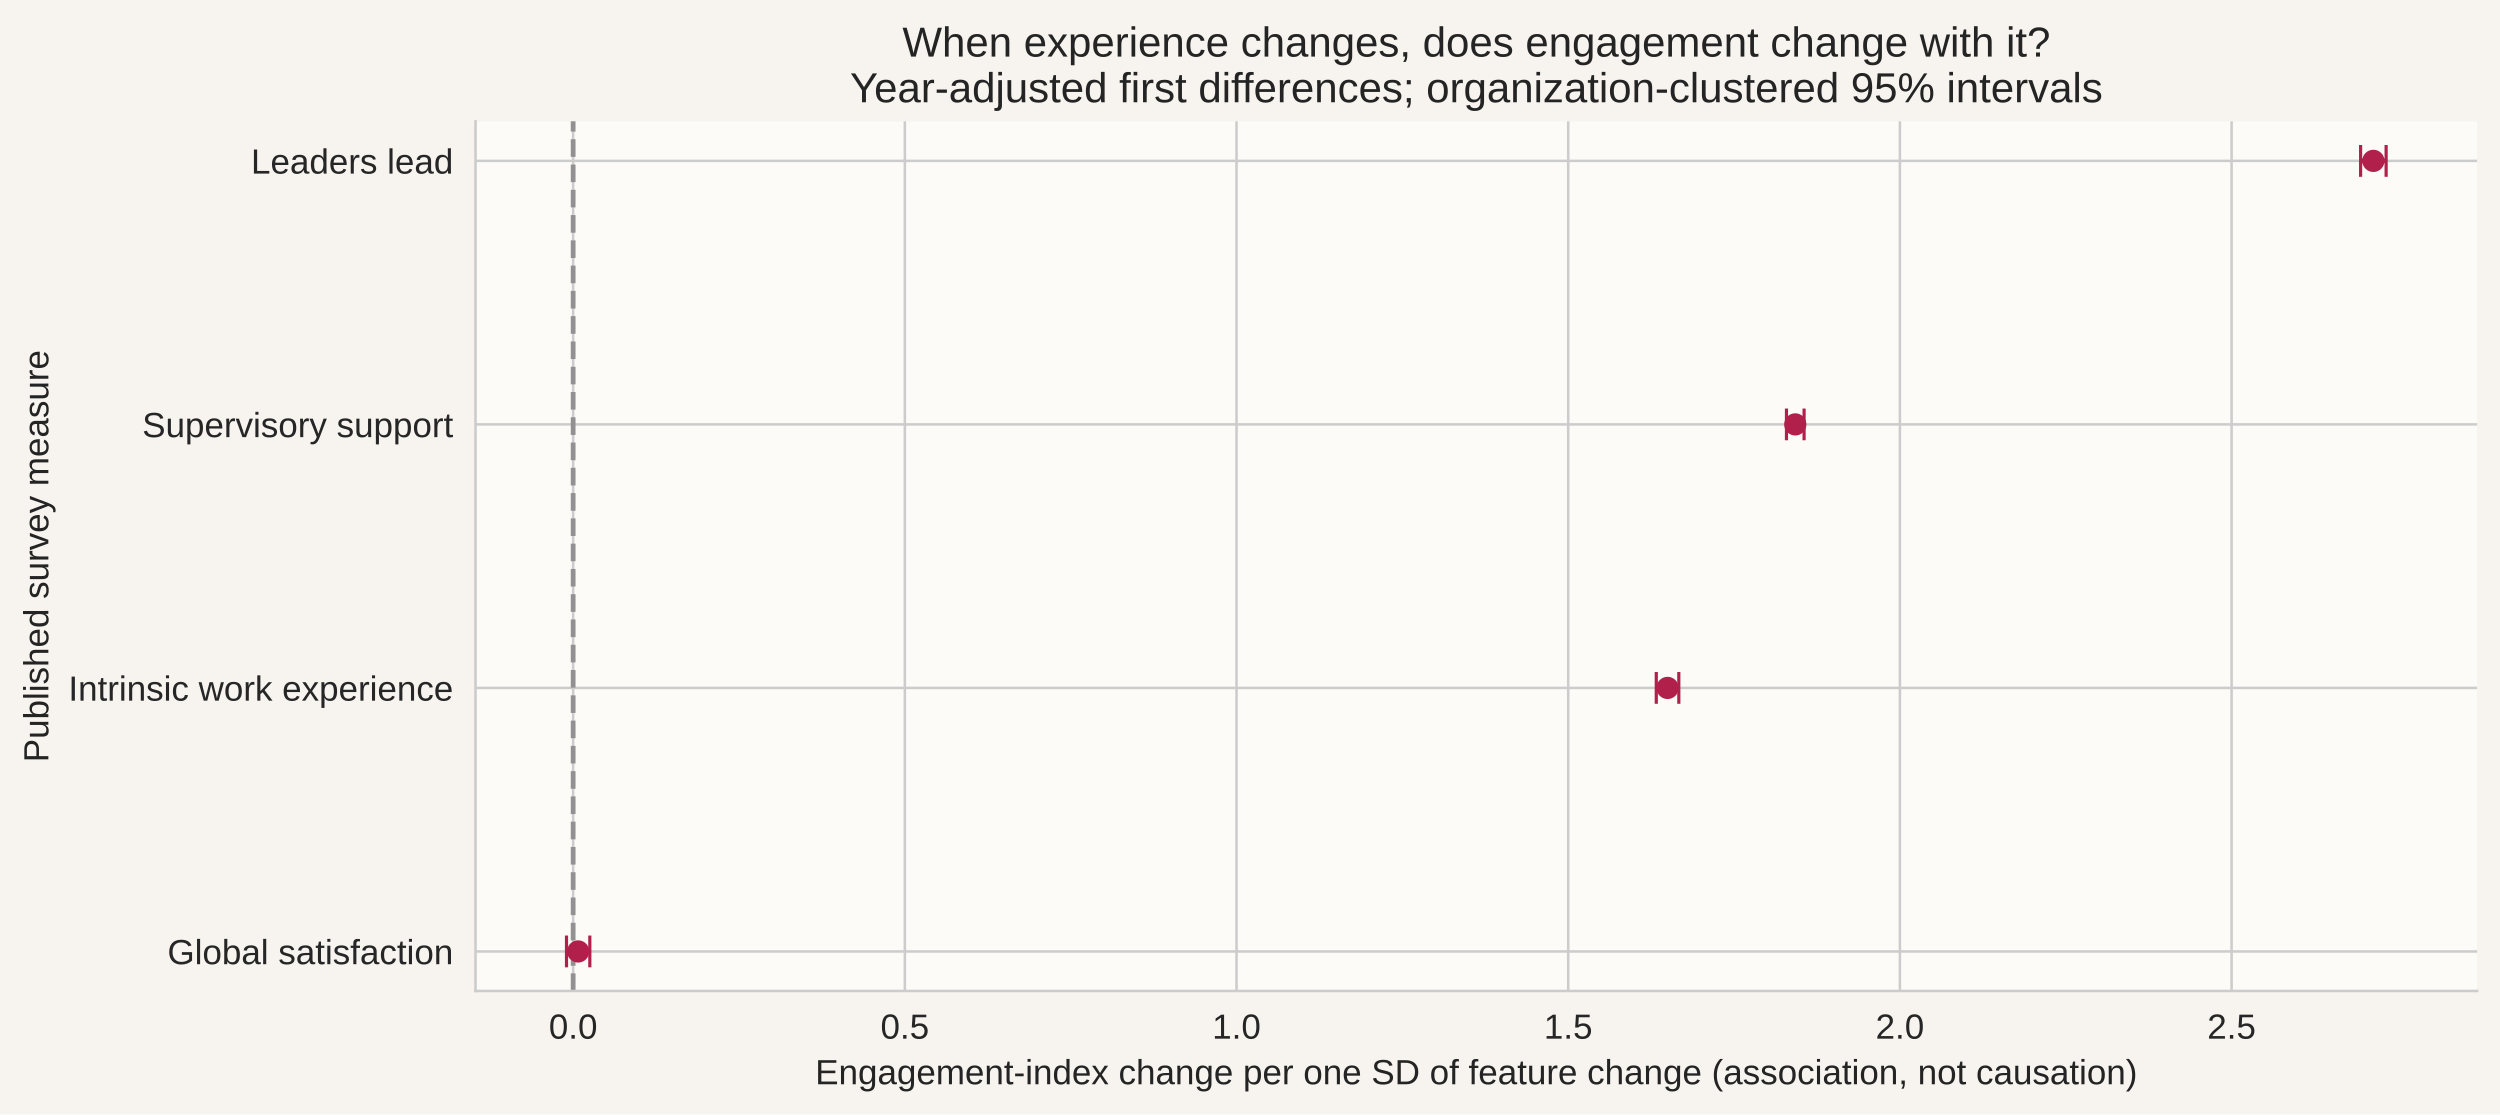
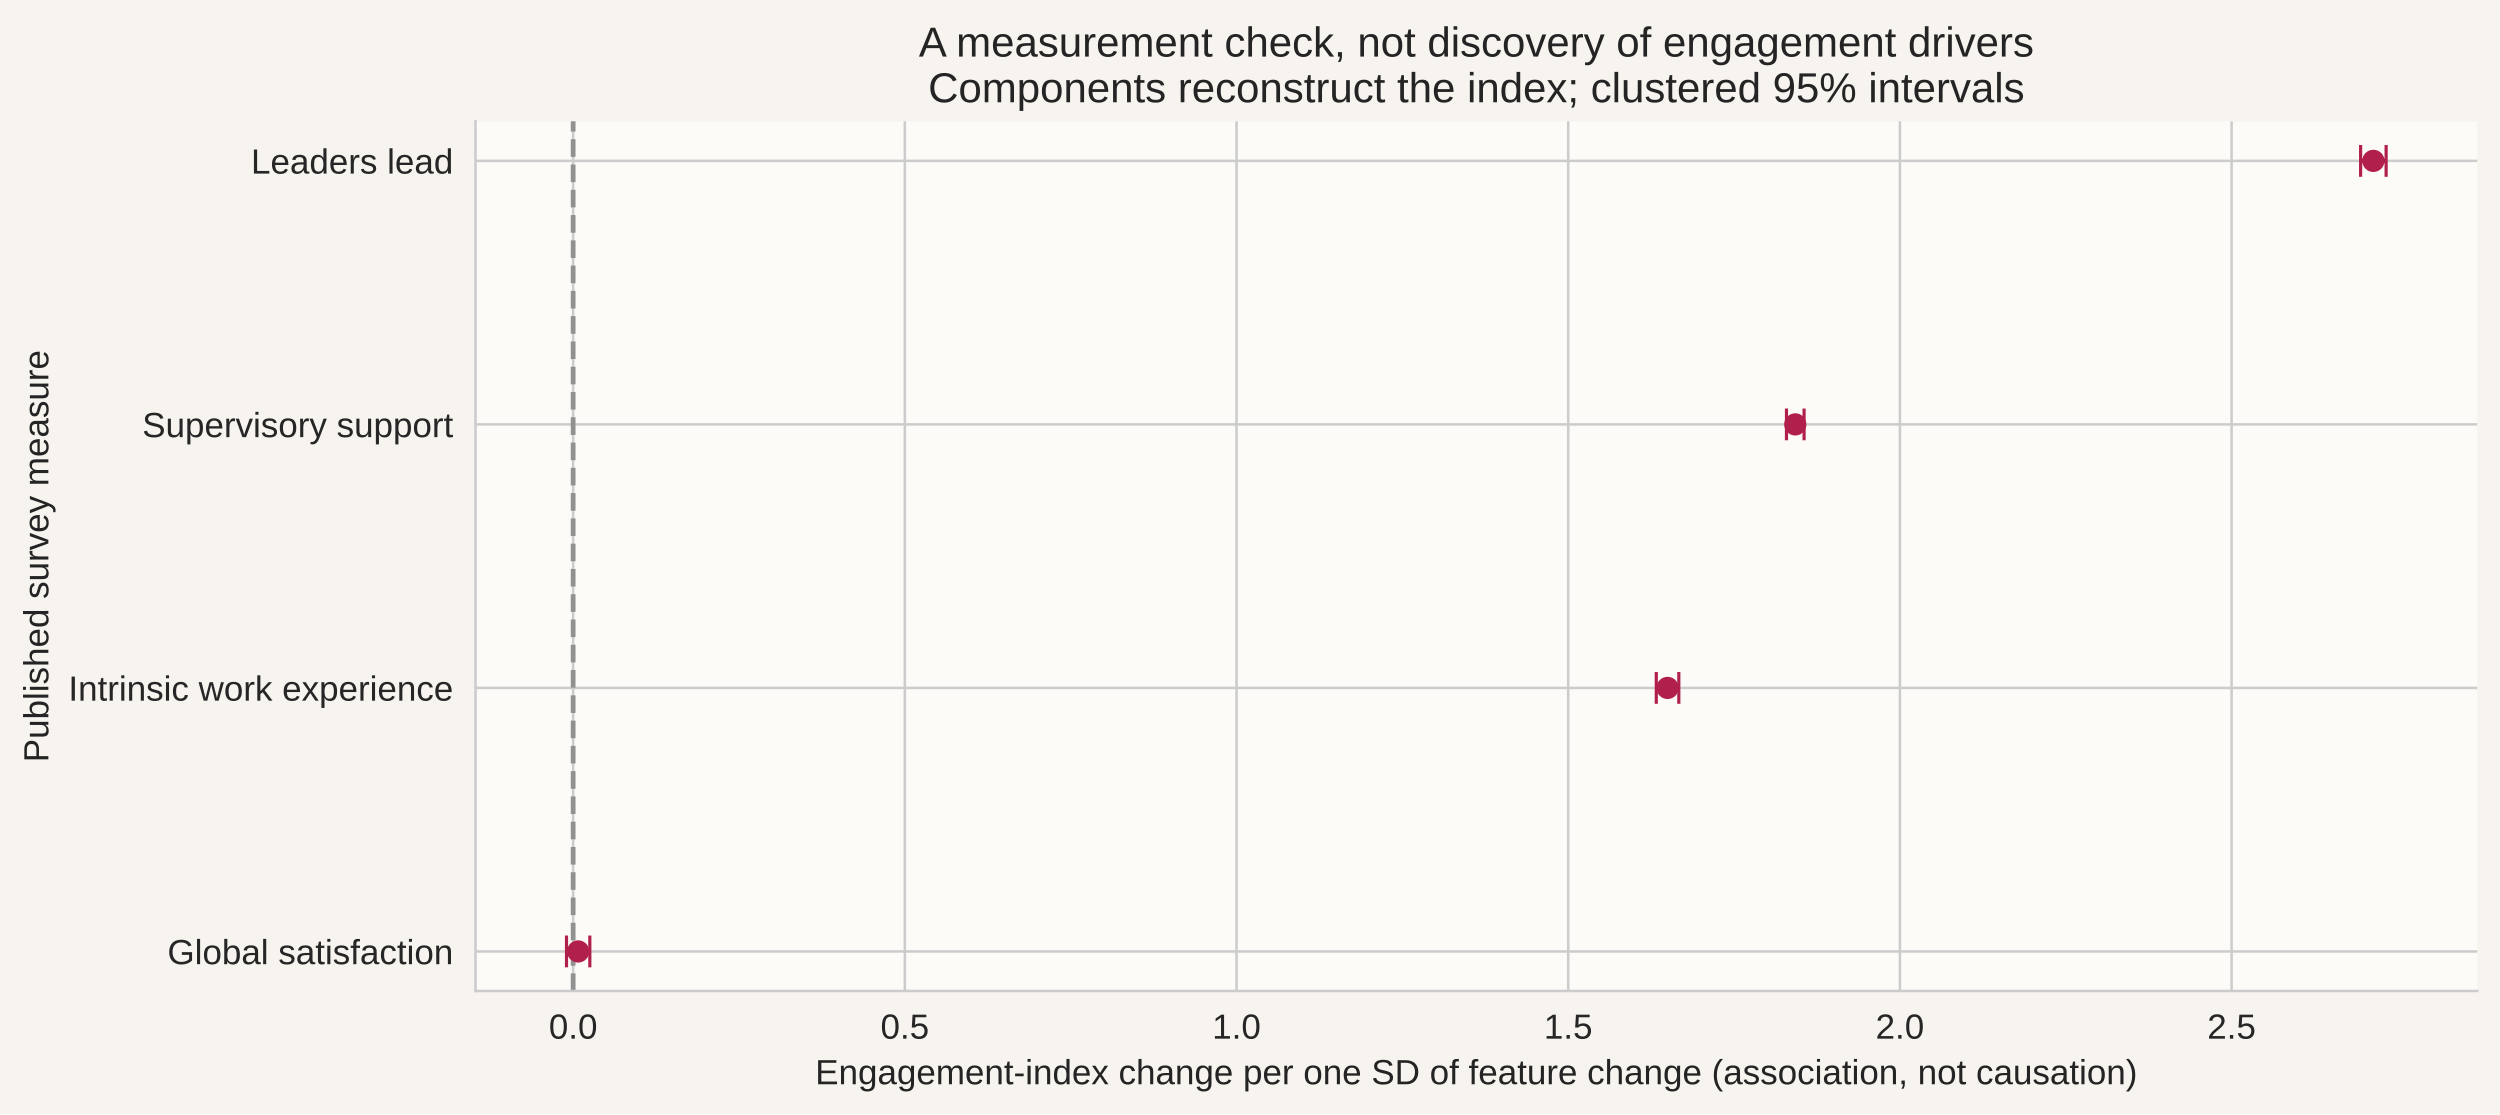
<svg xmlns="http://www.w3.org/2000/svg" xmlns:xlink="http://www.w3.org/1999/xlink" width="786.321pt" height="350.538pt" viewBox="0 0 786.321 350.538" version="1.1">
  <defs>
    <style type="text/css">*{stroke-linejoin: round; stroke-linecap: butt}</style>
  </defs>
  <g id="figure_1">
    <g id="patch_1">
      <path d="M 0 350.538 L 786.321 350.538 L 786.321 0 L 0 0 z " style="fill: #f7f4ef" />
    </g>
    <g id="axes_1">
      <g id="patch_2">
        <path d="M 149.565 311.692 L 779.121 311.692 L 779.121 38.166 L 149.565 38.166 z " style="fill: #fcfbf8" />
      </g>
      <g id="matplotlib.axis_1">
        <g id="xtick_1">
          <g id="line2d_1">
-             <path d="M 180.272 311.692 L 180.272 38.166 " clip-path="url(#pf9de10d85c)" style="fill: none; stroke: #cccccc; stroke-width: 0.8; stroke-linecap: round" />
+             <path d="M 180.272 311.692 L 180.272 38.166 " clip-path="url(#pa083d4b49c)" style="fill: none; stroke: #cccccc; stroke-width: 0.8; stroke-linecap: round" />
          </g>
          <g id="text_1">
            <text style="font-size: 11px; font-family: 'Arial', 'DejaVu Sans', 'Liberation Sans', 'Bitstream Vera Sans', sans-serif; text-anchor: middle; fill: #262626" x="180.272" y="326.7" transform="rotate(-0 180.2719 326.7)">0.0</text>
          </g>
        </g>
        <g id="xtick_2">
          <g id="line2d_2">
-             <path d="M 284.597 311.692 L 284.597 38.166 " clip-path="url(#pf9de10d85c)" style="fill: none; stroke: #cccccc; stroke-width: 0.8; stroke-linecap: round" />
+             <path d="M 284.597 311.692 L 284.597 38.166 " clip-path="url(#pa083d4b49c)" style="fill: none; stroke: #cccccc; stroke-width: 0.8; stroke-linecap: round" />
          </g>
          <g id="text_2">
            <text style="font-size: 11px; font-family: 'Arial', 'DejaVu Sans', 'Liberation Sans', 'Bitstream Vera Sans', sans-serif; text-anchor: middle; fill: #262626" x="284.597" y="326.7" transform="rotate(-0 284.5967 326.7)">0.5</text>
          </g>
        </g>
        <g id="xtick_3">
          <g id="line2d_3">
-             <path d="M 388.922 311.692 L 388.922 38.166 " clip-path="url(#pf9de10d85c)" style="fill: none; stroke: #cccccc; stroke-width: 0.8; stroke-linecap: round" />
+             <path d="M 388.922 311.692 L 388.922 38.166 " clip-path="url(#pa083d4b49c)" style="fill: none; stroke: #cccccc; stroke-width: 0.8; stroke-linecap: round" />
          </g>
          <g id="text_3">
            <text style="font-size: 11px; font-family: 'Arial', 'DejaVu Sans', 'Liberation Sans', 'Bitstream Vera Sans', sans-serif; text-anchor: middle; fill: #262626" x="388.922" y="326.7" transform="rotate(-0 388.9215 326.7)">1.0</text>
          </g>
        </g>
        <g id="xtick_4">
          <g id="line2d_4">
-             <path d="M 493.246 311.692 L 493.246 38.166 " clip-path="url(#pf9de10d85c)" style="fill: none; stroke: #cccccc; stroke-width: 0.8; stroke-linecap: round" />
+             <path d="M 493.246 311.692 L 493.246 38.166 " clip-path="url(#pa083d4b49c)" style="fill: none; stroke: #cccccc; stroke-width: 0.8; stroke-linecap: round" />
          </g>
          <g id="text_4">
            <text style="font-size: 11px; font-family: 'Arial', 'DejaVu Sans', 'Liberation Sans', 'Bitstream Vera Sans', sans-serif; text-anchor: middle; fill: #262626" x="493.246" y="326.7" transform="rotate(-0 493.2464 326.7)">1.5</text>
          </g>
        </g>
        <g id="xtick_5">
          <g id="line2d_5">
-             <path d="M 597.571 311.692 L 597.571 38.166 " clip-path="url(#pf9de10d85c)" style="fill: none; stroke: #cccccc; stroke-width: 0.8; stroke-linecap: round" />
+             <path d="M 597.571 311.692 L 597.571 38.166 " clip-path="url(#pa083d4b49c)" style="fill: none; stroke: #cccccc; stroke-width: 0.8; stroke-linecap: round" />
          </g>
          <g id="text_5">
            <text style="font-size: 11px; font-family: 'Arial', 'DejaVu Sans', 'Liberation Sans', 'Bitstream Vera Sans', sans-serif; text-anchor: middle; fill: #262626" x="597.571" y="326.7" transform="rotate(-0 597.5712 326.7)">2.0</text>
          </g>
        </g>
        <g id="xtick_6">
          <g id="line2d_6">
-             <path d="M 701.896 311.692 L 701.896 38.166 " clip-path="url(#pf9de10d85c)" style="fill: none; stroke: #cccccc; stroke-width: 0.8; stroke-linecap: round" />
+             <path d="M 701.896 311.692 L 701.896 38.166 " clip-path="url(#pa083d4b49c)" style="fill: none; stroke: #cccccc; stroke-width: 0.8; stroke-linecap: round" />
          </g>
          <g id="text_6">
            <text style="font-size: 11px; font-family: 'Arial', 'DejaVu Sans', 'Liberation Sans', 'Bitstream Vera Sans', sans-serif; text-anchor: middle; fill: #262626" x="701.896" y="326.7" transform="rotate(-0 701.896 326.7)">2.5</text>
          </g>
        </g>
        <g id="text_7">
          <text style="font-size: 11px; font-family: 'Arial', 'DejaVu Sans', 'Liberation Sans', 'Bitstream Vera Sans', sans-serif; text-anchor: middle; fill: #242424" x="464.343" y="341.023" transform="rotate(-0 464.3431 341.0232)">Engagement-index change per one SD of feature change (association, not causation)</text>
        </g>
      </g>
      <g id="matplotlib.axis_2">
        <g id="ytick_1">
          <g id="line2d_7">
-             <path d="M 149.565 299.259 L 779.121 299.259 " clip-path="url(#pf9de10d85c)" style="fill: none; stroke: #cccccc; stroke-width: 0.8; stroke-linecap: round" />
+             <path d="M 149.565 299.259 L 779.121 299.259 " clip-path="url(#pa083d4b49c)" style="fill: none; stroke: #cccccc; stroke-width: 0.8; stroke-linecap: round" />
          </g>
          <g id="text_8">
            <text style="font-size: 11px; font-family: 'Arial', 'DejaVu Sans', 'Liberation Sans', 'Bitstream Vera Sans', sans-serif; text-anchor: end; fill: #262626" x="142.565" y="303.263" transform="rotate(-0 142.5647 303.2629)">Global satisfaction</text>
          </g>
        </g>
        <g id="ytick_2">
          <g id="line2d_8">
-             <path d="M 149.565 216.372 L 779.121 216.372 " clip-path="url(#pf9de10d85c)" style="fill: none; stroke: #cccccc; stroke-width: 0.8; stroke-linecap: round" />
+             <path d="M 149.565 216.372 L 779.121 216.372 " clip-path="url(#pa083d4b49c)" style="fill: none; stroke: #cccccc; stroke-width: 0.8; stroke-linecap: round" />
          </g>
          <g id="text_9">
            <text style="font-size: 11px; font-family: 'Arial', 'DejaVu Sans', 'Liberation Sans', 'Bitstream Vera Sans', sans-serif; text-anchor: end; fill: #262626" x="142.565" y="220.376" transform="rotate(-0 142.5647 220.3764)">Intrinsic work experience</text>
          </g>
        </g>
        <g id="ytick_3">
          <g id="line2d_9">
-             <path d="M 149.565 133.486 L 779.121 133.486 " clip-path="url(#pf9de10d85c)" style="fill: none; stroke: #cccccc; stroke-width: 0.8; stroke-linecap: round" />
+             <path d="M 149.565 133.486 L 779.121 133.486 " clip-path="url(#pa083d4b49c)" style="fill: none; stroke: #cccccc; stroke-width: 0.8; stroke-linecap: round" />
          </g>
          <g id="text_10">
            <text style="font-size: 11px; font-family: 'Arial', 'DejaVu Sans', 'Liberation Sans', 'Bitstream Vera Sans', sans-serif; text-anchor: end; fill: #262626" x="142.565" y="137.49" transform="rotate(-0 142.5647 137.4898)">Supervisory support</text>
          </g>
        </g>
        <g id="ytick_4">
          <g id="line2d_10">
-             <path d="M 149.565 50.599 L 779.121 50.599 " clip-path="url(#pf9de10d85c)" style="fill: none; stroke: #cccccc; stroke-width: 0.8; stroke-linecap: round" />
+             <path d="M 149.565 50.599 L 779.121 50.599 " clip-path="url(#pa083d4b49c)" style="fill: none; stroke: #cccccc; stroke-width: 0.8; stroke-linecap: round" />
          </g>
          <g id="text_11">
            <text style="font-size: 11px; font-family: 'Arial', 'DejaVu Sans', 'Liberation Sans', 'Bitstream Vera Sans', sans-serif; text-anchor: end; fill: #262626" x="142.565" y="54.603" transform="rotate(-0 142.5647 54.6033)">Leaders lead</text>
          </g>
        </g>
        <g id="text_12">
          <text style="font-size: 11px; font-family: 'Arial', 'DejaVu Sans', 'Liberation Sans', 'Bitstream Vera Sans', sans-serif; text-anchor: middle; fill: #242424" x="15.208" y="174.929" transform="rotate(-90 15.2083 174.9289)">Published survey measure</text>
        </g>
      </g>
      <g id="LineCollection_1">
-         <path d="M 178.181 299.259 L 185.516 299.259 " clip-path="url(#pf9de10d85c)" style="fill: none; stroke: #b11f4b; stroke-width: 1.5" />
-         <path d="M 520.948 216.372 L 528.036 216.372 " clip-path="url(#pf9de10d85c)" style="fill: none; stroke: #b11f4b; stroke-width: 1.5" />
-         <path d="M 561.897 133.486 L 567.434 133.486 " clip-path="url(#pf9de10d85c)" style="fill: none; stroke: #b11f4b; stroke-width: 1.5" />
-         <path d="M 742.478 50.599 L 750.505 50.599 " clip-path="url(#pf9de10d85c)" style="fill: none; stroke: #b11f4b; stroke-width: 1.5" />
+         <path d="M 178.181 299.259 L 185.516 299.259 " clip-path="url(#pa083d4b49c)" style="fill: none; stroke: #b11f4b; stroke-width: 1.5" />
+         <path d="M 520.948 216.372 L 528.036 216.372 " clip-path="url(#pa083d4b49c)" style="fill: none; stroke: #b11f4b; stroke-width: 1.5" />
+         <path d="M 561.897 133.486 L 567.434 133.486 " clip-path="url(#pa083d4b49c)" style="fill: none; stroke: #b11f4b; stroke-width: 1.5" />
+         <path d="M 742.478 50.599 L 750.505 50.599 " clip-path="url(#pa083d4b49c)" style="fill: none; stroke: #b11f4b; stroke-width: 1.5" />
      </g>
      <g id="line2d_11">
        <defs>
-           <path id="mc6caabc3ce" d="M 0 5 L 0 -5 " style="stroke: #b11f4b" />
+           <path id="me494e5e936" d="M 0 5 L 0 -5 " style="stroke: #b11f4b" />
        </defs>
-         <g clip-path="url(#pf9de10d85c)">
-           <use xlink:href="#mc6caabc3ce" x="178.181" y="299.259" style="fill: #b11f4b; stroke: #b11f4b" />
-           <use xlink:href="#mc6caabc3ce" x="520.948" y="216.372" style="fill: #b11f4b; stroke: #b11f4b" />
-           <use xlink:href="#mc6caabc3ce" x="561.897" y="133.486" style="fill: #b11f4b; stroke: #b11f4b" />
-           <use xlink:href="#mc6caabc3ce" x="742.478" y="50.599" style="fill: #b11f4b; stroke: #b11f4b" />
+         <g clip-path="url(#pa083d4b49c)">
+           <use xlink:href="#me494e5e936" x="178.181" y="299.259" style="fill: #b11f4b; stroke: #b11f4b" />
+           <use xlink:href="#me494e5e936" x="520.948" y="216.372" style="fill: #b11f4b; stroke: #b11f4b" />
+           <use xlink:href="#me494e5e936" x="561.897" y="133.486" style="fill: #b11f4b; stroke: #b11f4b" />
+           <use xlink:href="#me494e5e936" x="742.478" y="50.599" style="fill: #b11f4b; stroke: #b11f4b" />
        </g>
      </g>
      <g id="line2d_12">
-         <g clip-path="url(#pf9de10d85c)">
-           <use xlink:href="#mc6caabc3ce" x="185.516" y="299.259" style="fill: #b11f4b; stroke: #b11f4b" />
-           <use xlink:href="#mc6caabc3ce" x="528.036" y="216.372" style="fill: #b11f4b; stroke: #b11f4b" />
-           <use xlink:href="#mc6caabc3ce" x="567.434" y="133.486" style="fill: #b11f4b; stroke: #b11f4b" />
-           <use xlink:href="#mc6caabc3ce" x="750.505" y="50.599" style="fill: #b11f4b; stroke: #b11f4b" />
+         <g clip-path="url(#pa083d4b49c)">
+           <use xlink:href="#me494e5e936" x="185.516" y="299.259" style="fill: #b11f4b; stroke: #b11f4b" />
+           <use xlink:href="#me494e5e936" x="528.036" y="216.372" style="fill: #b11f4b; stroke: #b11f4b" />
+           <use xlink:href="#me494e5e936" x="567.434" y="133.486" style="fill: #b11f4b; stroke: #b11f4b" />
+           <use xlink:href="#me494e5e936" x="750.505" y="50.599" style="fill: #b11f4b; stroke: #b11f4b" />
        </g>
      </g>
      <g id="line2d_13">
-         <path d="M 180.272 311.692 L 180.272 38.166 " clip-path="url(#pf9de10d85c)" style="fill: none; stroke-dasharray: 5.55,2.4; stroke-dashoffset: 0; stroke: #919191; stroke-width: 1.5" />
+         <path d="M 180.272 311.692 L 180.272 38.166 " clip-path="url(#pa083d4b49c)" style="fill: none; stroke-dasharray: 5.55,2.4; stroke-dashoffset: 0; stroke: #919191; stroke-width: 1.5" />
      </g>
      <g id="line2d_14">
        <defs>
-           <path id="m1e209bebb4" d="M 0 3 C 0.796 3 1.559 2.684 2.121 2.121 C 2.684 1.559 3 0.796 3 0 C 3 -0.796 2.684 -1.559 2.121 -2.121 C 1.559 -2.684 0.796 -3 0 -3 C -0.796 -3 -1.559 -2.684 -2.121 -2.121 C -2.684 -1.559 -3 -0.796 -3 0 C -3 0.796 -2.684 1.559 -2.121 2.121 C -1.559 2.684 -0.796 3 0 3 z " style="stroke: #b11f4b" />
+           <path id="m04dd1e1e34" d="M 0 3 C 0.796 3 1.559 2.684 2.121 2.121 C 2.684 1.559 3 0.796 3 0 C 3 -0.796 2.684 -1.559 2.121 -2.121 C 1.559 -2.684 0.796 -3 0 -3 C -0.796 -3 -1.559 -2.684 -2.121 -2.121 C -2.684 -1.559 -3 -0.796 -3 0 C -3 0.796 -2.684 1.559 -2.121 2.121 C -1.559 2.684 -0.796 3 0 3 z " style="stroke: #b11f4b" />
        </defs>
-         <g clip-path="url(#pf9de10d85c)">
-           <use xlink:href="#m1e209bebb4" x="181.849" y="299.259" style="fill: #b11f4b; stroke: #b11f4b" />
-           <use xlink:href="#m1e209bebb4" x="524.492" y="216.372" style="fill: #b11f4b; stroke: #b11f4b" />
-           <use xlink:href="#m1e209bebb4" x="564.665" y="133.486" style="fill: #b11f4b; stroke: #b11f4b" />
-           <use xlink:href="#m1e209bebb4" x="746.492" y="50.599" style="fill: #b11f4b; stroke: #b11f4b" />
+         <g clip-path="url(#pa083d4b49c)">
+           <use xlink:href="#m04dd1e1e34" x="181.849" y="299.259" style="fill: #b11f4b; stroke: #b11f4b" />
+           <use xlink:href="#m04dd1e1e34" x="524.492" y="216.372" style="fill: #b11f4b; stroke: #b11f4b" />
+           <use xlink:href="#m04dd1e1e34" x="564.665" y="133.486" style="fill: #b11f4b; stroke: #b11f4b" />
+           <use xlink:href="#m04dd1e1e34" x="746.492" y="50.599" style="fill: #b11f4b; stroke: #b11f4b" />
        </g>
      </g>
      <g id="patch_3">
        <path d="M 149.565 311.692 L 149.565 38.166 " style="fill: none; stroke: #cccccc; stroke-width: 0.8; stroke-linejoin: miter; stroke-linecap: square" />
      </g>
      <g id="patch_4">
        <path d="M 149.565 311.692 L 779.121 311.692 " style="fill: none; stroke: #cccccc; stroke-width: 0.8; stroke-linejoin: miter; stroke-linecap: square" />
      </g>
      <g id="text_13">
-         <text style="font-size: 13.2px; font-family: 'Arial', 'DejaVu Sans', 'Liberation Sans', 'Bitstream Vera Sans', sans-serif; fill: #242424" transform="translate(283.8362 17.79932)">When experience changes, does engagement change with it?</text>
-         <text style="font-size: 13.2px; font-family: 'Arial', 'DejaVu Sans', 'Liberation Sans', 'Bitstream Vera Sans', sans-serif; fill: #242424" transform="translate(267.3486 32.16618)">Year-adjusted first differences; organization-clustered 95% intervals</text>
+         <text style="font-size: 13.2px; font-family: 'Arial', 'DejaVu Sans', 'Liberation Sans', 'Bitstream Vera Sans', sans-serif; fill: #242424" transform="translate(289.0007 17.79932)">A measurement check, not discovery of engagement drivers</text>
+         <text style="font-size: 13.2px; font-family: 'Arial', 'DejaVu Sans', 'Liberation Sans', 'Bitstream Vera Sans', sans-serif; fill: #242424" transform="translate(291.9325 32.16618)">Components reconstruct the index; clustered 95% intervals</text>
      </g>
    </g>
  </g>
  <defs>
-     <clipPath id="pf9de10d85c">
+     <clipPath id="pa083d4b49c">
      <rect x="149.565" y="38.166" width="629.557" height="273.526" />
    </clipPath>
  </defs>
</svg>
